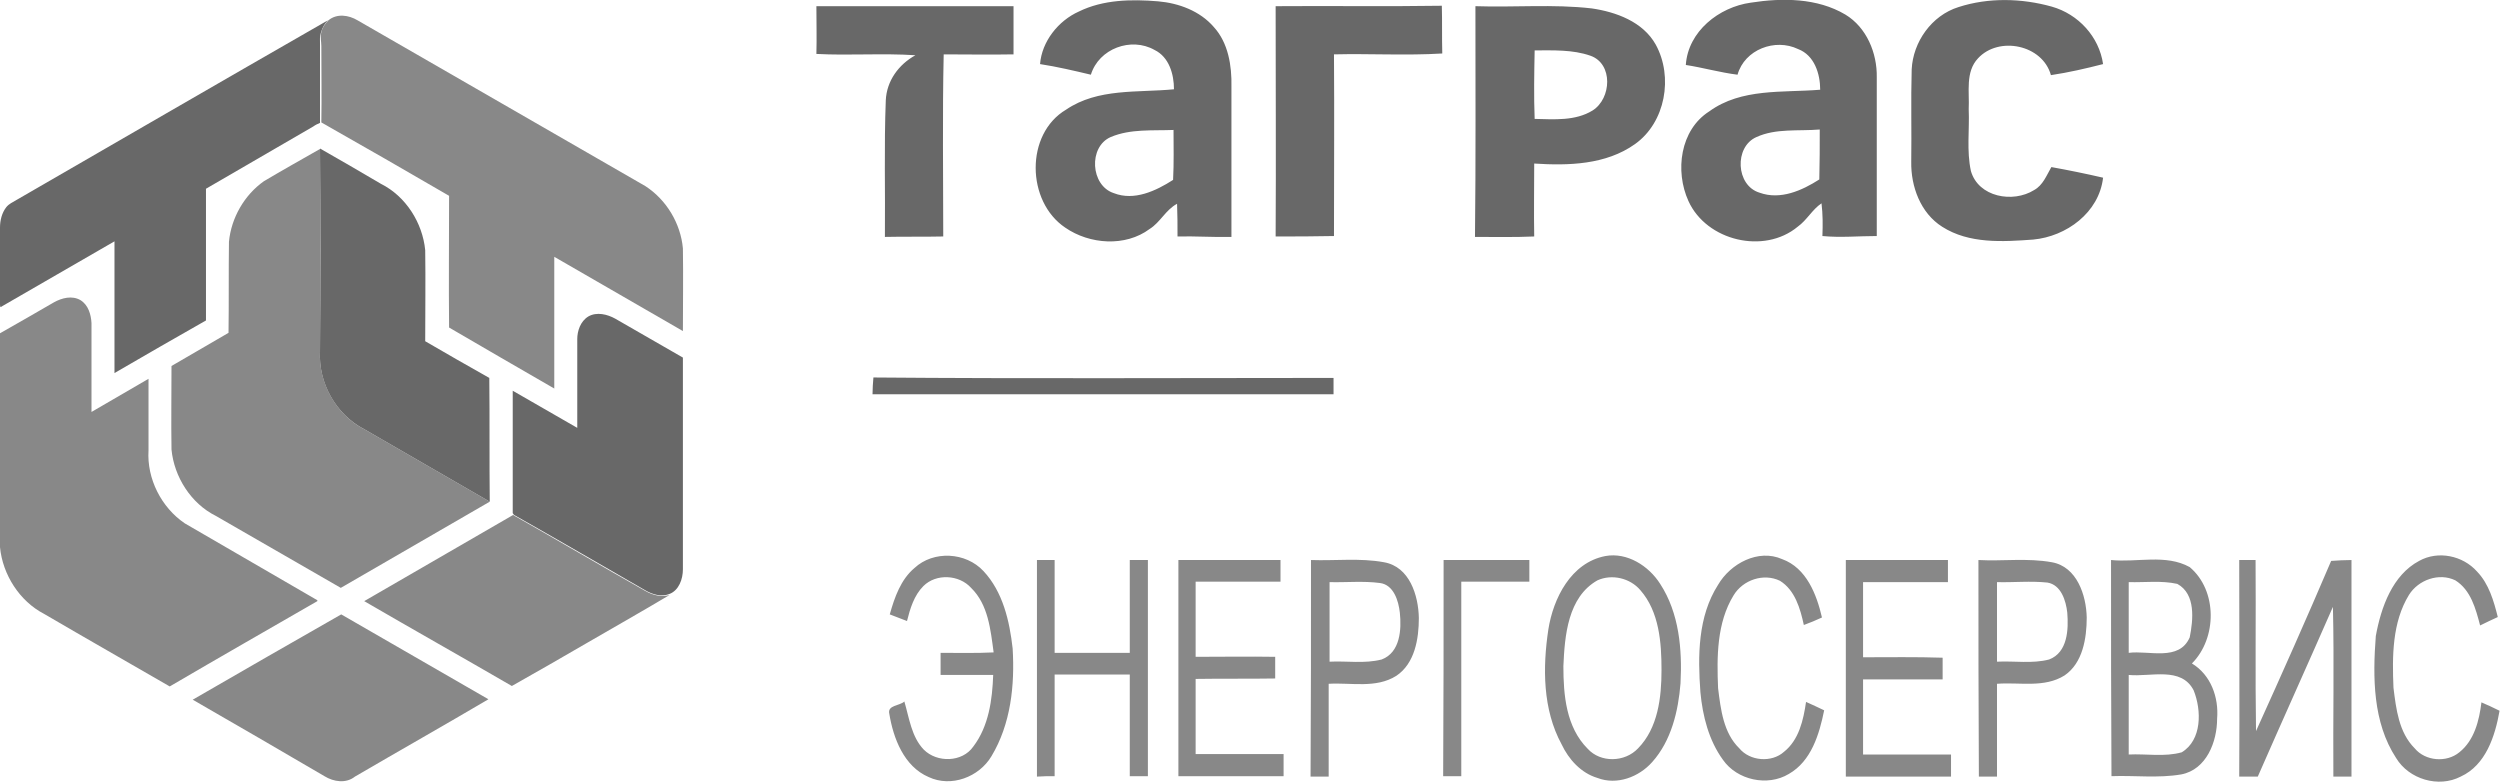
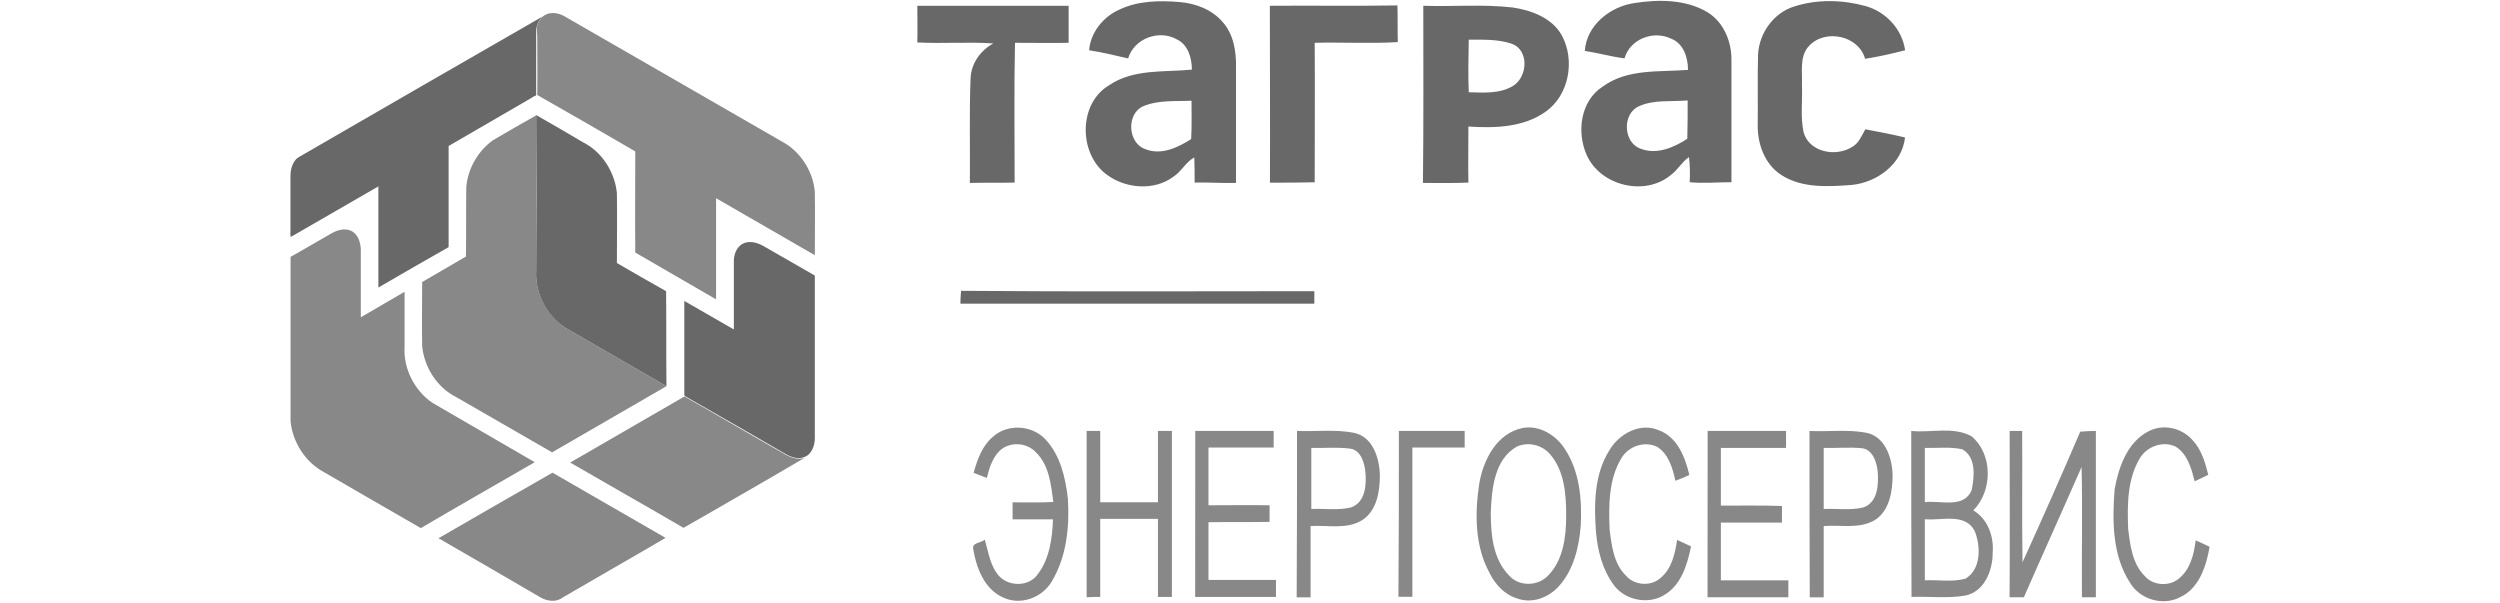
- <svg xmlns="http://www.w3.org/2000/svg" id="Слой_1" viewBox="0 0 565.6 176.7">
+ <svg xmlns="http://www.w3.org/2000/svg" viewBox="0 0 2815.3 678">
  <style>.st0{fill:#686868}.st1{fill:#888}</style>
-   <g id="_x23_68757dff">
-     <path class="st0" d="M244.1 2.6C249.6-.1 256-.2 262 .3c4.7.4 9.5 2.2 12.6 5.8 3.3 3.6 4.1 8.8 4 13.5v34c-4.1.1-8.1-.2-12.2-.1 0-2.5 0-4.9-.1-7.4-2.6 1.4-3.8 4.2-6.2 5.7-5.5 4.1-13.6 3.5-19.1-.3-8.8-5.9-9.1-21.2.2-26.7 7.2-4.9 16.2-3.8 24.4-4.6 0-3.4-1.1-7.3-4.4-8.9-5.3-3-12.6-.3-14.4 5.6-3.8-.9-7.6-1.8-11.5-2.4.4-5.1 4.1-9.8 8.8-11.9m7.2 28.4c-5.1 2.2-4.6 11 .7 12.7 4.6 1.8 9.5-.5 13.4-3 .2-3.8.1-7.6.1-11.3-4.7.2-9.7-.3-14.2 1.6zM381.4 14.7c.5-7.6 7.5-13.1 14.7-14.1 7.1-1.1 15-1.1 21.4 2.7 4.8 2.9 7.2 8.7 7.1 14.2v35.9c-4.1 0-8.2.4-12.3 0 .1-2.5.1-4.9-.2-7.4-2.1 1.4-3.3 3.8-5.4 5.3-7.6 6.3-20.6 3.2-24.7-5.8-3.1-6.8-1.9-16.1 4.7-20.3 7.3-5.3 16.6-4.2 25.1-4.9 0-3.6-1.3-7.8-5-9.2-5.2-2.5-12.1.1-13.7 5.8-4-.5-7.8-1.6-11.7-2.2m16 16.3c-5.1 2.2-4.7 11 .7 12.6 4.7 1.7 9.6-.5 13.5-3 .1-3.8.1-7.5.1-11.3-4.9.4-9.9-.3-14.3 1.7zM443.1 1.6c6.8-2.2 14.3-2 21.1-.1 6 1.7 10.7 6.8 11.6 13-3.9 1-7.8 1.9-11.8 2.5-1.9-6.9-11.8-8.9-16.5-3.8-2.9 3.1-1.9 7.6-2.1 11.5.2 4.7-.5 9.4.5 14 1.7 5.9 9.5 7.3 14.3 4.3 2-1.1 2.8-3.3 3.9-5.2 3.9.7 7.8 1.5 11.7 2.4-.9 7.9-8.3 13.3-15.8 14-6.9.5-14.5 1-20.6-2.9-4.9-3.1-7.1-9.1-7-14.7.1-7-.1-13.9.1-20.9.3-6.2 4.5-12.2 10.6-14.1zM184.7 1.4h44.6v10.9c-5.3.1-10.6 0-15.8 0-.3 13.7-.1 27.5-.1 41.2-4.4.1-8.8 0-13.2.1.1-10.3-.2-20.6.2-30.9.2-4.4 2.9-8.1 6.7-10.2-7.5-.5-14.9.1-22.4-.3.1-3.6 0-7.2 0-10.8zM288.6 1.4c12.5-.1 25 .1 37.6-.1.1 3.6 0 7.2.1 10.8-8.2.5-16.4 0-24.5.2.1 13.7 0 27.4 0 41.1-4.4.1-8.8.1-13.2.1.1-17.3 0-34.7 0-52.1zM333.8 1.4c8.8.3 17.6-.5 26.3.5 5.5.8 11.6 3 14.5 8.2 4 7.3 2.2 17.6-4.7 22.5-6.6 4.7-15.1 4.9-22.8 4.4 0 5.5-.1 11 0 16.5-4.5.2-8.9.1-13.4.1.2-17.4.1-34.8.1-52.2m13.4 10c-.1 5.2-.2 10.3 0 15.5 4.4.1 9.2.5 13.1-1.9 4.3-2.7 4.7-10.6-.5-12.4-4-1.4-8.4-1.2-12.6-1.2zM197.4 89.2c0-1.3.1-2.5.2-3.8 34.7.3 69.4.1 104.1.1v3.7H197.4z" />
-   </g>
-   <g id="_x23_029ba5ff">
-     <path class="st1" d="M206.9 128.5c4.3-4 11.6-3.6 15.6.7 4.4 4.7 5.9 11.3 6.6 17.5.5 8.3-.4 17.1-4.8 24.4-2.8 4.7-9.1 7.1-14.2 4.7-5.6-2.4-8-8.8-8.9-14.3-.5-2 2.4-1.8 3.4-2.8 1.1 3.7 1.6 8 4.4 10.9 3 3 8.7 2.9 11.2-.7 3.5-4.6 4.3-10.6 4.5-16.2h-11.9v-5c4 0 8 .1 12-.1-.7-5.1-1.2-10.8-5.1-14.6-2.7-3-7.9-3.3-10.8-.4-2.1 2.1-3 5.1-3.7 7.9l-3.9-1.5c1.1-3.9 2.5-7.9 5.6-10.5zM363.2 125.8c4.9-.9 9.8 2.2 12.4 6.3 4.3 6.6 5 14.8 4.6 22.5-.5 6.3-2.1 13-6.4 17.8-3 3.4-8 5.3-12.4 3.6-3.7-1.1-6.5-4.2-8.1-7.6-4.3-7.9-4.3-17.4-3-26 1.1-7 5.1-15.1 12.9-16.6m-1.8 5.5c-6.7 3.8-7.4 12.5-7.7 19.4 0 6.5.6 13.8 5.5 18.7 2.9 3.2 8.4 3.1 11.4-.1 4.5-4.6 5.3-11.5 5.3-17.7s-.5-13.2-4.8-18.1c-2.3-2.7-6.4-3.7-9.7-2.2zM388.7 132.3c2.8-4.8 9.1-8.2 14.5-5.8 5.5 2 7.8 8 9 13.2-1.3.6-2.7 1.2-4.1 1.7-.8-3.7-2-7.9-5.4-10-3.7-1.8-8.4-.2-10.5 3.3-3.8 6.2-3.8 13.9-3.5 21 .6 4.8 1.2 10.1 4.8 13.6 2.4 2.9 7.3 3.3 10.1.8 3.4-2.7 4.4-7.2 5-11.3 1.4.6 2.8 1.3 4.1 1.9-1.1 5.4-2.9 11.5-8 14.4-4.8 2.9-11.7 1.4-14.9-3.2-3.2-4.4-4.6-9.9-5.1-15.3-.6-8.2-.6-17.1 4-24.3zM547.3 126.9c4.3-2.4 9.9-1.2 13.1 2.4 2.7 2.8 3.8 6.7 4.7 10.3-1.3.6-2.6 1.2-4 1.9-1-3.8-2.1-8-5.6-10.2-3.7-1.8-8.4-.1-10.5 3.3-3.8 6.2-3.8 13.9-3.5 21 .6 4.8 1.2 10.1 4.8 13.7 2.4 2.9 7.2 3.3 10.1.9 3.4-2.7 4.5-7.2 5-11.3 1.4.6 2.7 1.2 4.1 1.9-1 5.7-3.1 12.3-8.8 14.9-5 2.6-11.7.6-14.6-4.2-5.3-8.1-5.3-18.3-4.6-27.6 1.2-6.6 3.8-13.8 9.8-17zM234.6 126.7h4v21h17v-21h4.1v48.9h-4.1v-23h-17v23c-1.3 0-2.7 0-4 .1v-49zM266.6 126.7h23.1v4.9h-19.2v17c6 0 12-.1 18 0v4.9c-6 .1-12 0-18 .1v17h19.9v5h-23.8v-48.9zM296.6 126.7c5.5.2 11.1-.5 16.5.5 5.8 1 7.8 7.5 7.9 12.6 0 4.7-.9 10.3-5.1 13.1-4.6 2.9-10.2 1.5-15.3 1.8v21h-4.1c.1-16.4.1-32.7.1-49m4.2 5v18c3.9-.2 7.9.5 11.8-.5 4.2-1.6 4.5-6.8 4.1-10.6-.3-2.7-1.4-6.3-4.5-6.7-3.8-.5-7.6-.1-11.4-.2zM326.6 126.7H346v4.9h-15.4v44h-4.1c.1-16.2.1-32.6.1-48.9zM417.6 126.7h23.1v5h-19.2v17c6 0 12-.1 18 .1v4.9h-18v17h19.9v5h-23.8v-49zM447.6 126.7c5.5.3 11.1-.5 16.6.5 5.7 1 7.8 7.5 7.9 12.5 0 4.7-.9 10.3-5 13.1-4.6 2.9-10.2 1.5-15.3 1.9v21h-4.1c-.1-16.4-.1-32.7-.1-49m4.2 5v18c3.9-.2 8 .5 11.8-.5 4.2-1.6 4.4-6.8 4.1-10.6-.3-2.7-1.4-6.3-4.5-6.8-3.8-.4-7.6 0-11.4-.1zM477.6 126.7c5.9.6 12.4-1.4 17.8 1.6 6.3 5.3 6.2 16.1.5 21.8 4.3 2.6 6.1 7.7 5.7 12.5 0 5.2-2.4 11.5-8.1 12.6-5.2.9-10.6.2-15.8.4-.1-16.3-.1-32.6-.1-48.9m4 5v16c4.6-.6 11.4 2 13.8-3.5.8-4 1.4-9.8-2.8-12.1-3.6-.8-7.3-.3-11-.4m0 21v18c4-.2 8.1.6 12-.5 4.6-2.8 4.5-9.5 2.7-14-2.8-5.5-9.8-3-14.7-3.5zM506.6 126.7h3.7c.1 12.9-.1 25.8.1 38.7 5.8-12.8 11.5-25.6 17-38.5 1.5-.1 3-.2 4.6-.2v49h-4.1c-.1-12.8.2-25.6-.1-38.4-5.6 12.8-11.4 25.6-17 38.4h-4.2c.1-16.4 0-32.7 0-49z" />
-   </g>
-   <g id="_x23_009aa3ff">
-     <path class="st1" d="M74.3 4.6c1.9-1.6 4.6-1.2 6.6 0L146 42.1c4.8 3.1 8 8.5 8.5 14.1.1 6.2 0 12.5 0 18.7l-29.1-16.8v29.8c-8-4.6-15.9-9.2-23.8-13.8-.1-9.9 0-19.9 0-29.8-9.6-5.6-19.2-11.1-28.9-16.6.1-5.8 0-11.5 0-17.3 0-1-.3-2 0-3.1.2-1 .8-1.9 1.6-2.7zM59.7 41c4.2-2.5 8.5-4.9 12.7-7.3v45.8c-.4 7.1 3.7 14.4 10 17.6 9.5 5.5 18.9 10.9 28.4 16.4-11.2 6.5-22.5 13-33.7 19.5-9.4-5.4-18.9-10.9-28.3-16.3-5.6-2.8-9.4-8.8-10-15-.1-6.3 0-12.6 0-18.9l12.9-7.5c.1-6.9 0-13.8.1-20.6.5-5.4 3.5-10.6 7.9-13.7z" />
-     <path class="st1" d="M12.2 68.4c1.8-1 4.1-1.6 6-.5 1.8 1.1 2.4 3.3 2.5 5.2v20.1l12.9-7.5v16.2c-.4 6.4 2.9 12.9 8.2 16.5l30 17.4v.2c-11.1 6.4-22.3 12.8-33.4 19.3-9.5-5.5-19-10.9-28.4-16.4C4.4 136 .6 130 0 123.8V75.4c4.1-2.3 8.2-4.7 12.2-7zM82.4 136c11.2-6.5 22.5-13 33.7-19.5l.3.2c9.9 5.6 19.7 11.4 29.6 17 1.6.9 3.6 1.5 5.5.9-6.2 3.7-12.4 7.2-18.6 10.8-5.7 3.3-11.4 6.6-17.1 9.8-11.2-6.5-22.4-12.8-33.4-19.2zM43.6 158.3c11.2-6.5 22.4-12.9 33.6-19.3l33.3 19.2c-10 5.9-20.1 11.6-30.2 17.5-2 1.6-4.8 1.2-6.9-.1-9.9-5.8-19.9-11.6-29.8-17.3z" />
-   </g>
-   <g id="_x23_e4002fff">
-     <path class="st0" d="M73.3 5.1c.3-.2.6-.3.9-.5-.8.8-1.3 1.7-1.6 2.8-.3.9-.2 1.8-.2 2.7v17.7c-.5.2-1.1.5-1.5.8L46.6 42.7v29.8c-6.9 3.9-13.8 7.9-20.7 11.9V54.6c-8.6 5-17.2 9.9-25.8 14.9-.2-.6-.1-1.3-.1-1.8V51.5c0-1.6.4-3.3 1.4-4.6.6-.8 1.6-1.2 2.4-1.7C27 31.8 50.1 18.4 73.3 5.1zM72.4 33.6c4.6 2.6 9.2 5.3 13.8 8 5.6 2.8 9.4 8.8 10 15 .1 6.9 0 13.7 0 20.6 4.8 2.8 9.7 5.6 14.5 8.3.1 9.3 0 18.6.1 28-9.5-5.5-18.9-10.9-28.4-16.4-6.4-3.3-10.4-10.5-10-17.6.1-15.3.1-30.6 0-45.9zM133.1 71.6c1.9-1.1 4.3-.5 6.1.5 5.1 2.9 10.2 5.9 15.3 8.8v47.9c0 2.2-.9 4.8-3.1 5.6-1.8.7-3.8.1-5.5-.9-9.9-5.7-19.7-11.4-29.6-17-.1-.1-.2-.3-.3-.4V88.4c4.9 2.8 9.7 5.6 14.6 8.4V76.7c0-1.8.7-4 2.5-5.1z" />
+   <g id="Слой_5">
+     <g id="_x23_68757dff">
+       <path class="st0" d="M1260 11.1c21-10.3 45.5-10.7 68.4-8.8 18 1.5 36.3 8.4 48.2 22.2 12.6 13.8 15.7 33.6 15.3 51.6V206c-15.7.4-31-.8-46.6-.4 0-9.6 0-18.7-.4-28.3-9.9 5.4-14.5 16.1-23.7 21.8-21 15.7-52 13.4-73-1.1-33.6-22.5-34.8-81 .8-102 27.5-18.7 61.9-14.5 93.2-17.6 0-13-4.2-27.9-16.8-34-20.3-11.5-48.2-1.1-55 21.4-14.5-3.4-29-6.9-43.9-9.2 1.4-19.5 15.5-37.5 33.5-45.5m27.5 108.5c-19.5 8.4-17.6 42 2.7 48.5 17.6 6.9 36.3-1.9 51.2-11.5.8-14.5.4-29 .4-43.2-18 .9-37.1-1-54.3 6.2zM1784.7 57.3c1.9-29 28.7-50.1 56.2-53.9 27.1-4.2 57.3-4.2 81.8 10.3 18.3 11.1 27.5 33.2 27.1 54.3v137.2c-15.7 0-31.3 1.5-47 0 .4-9.6.4-18.7-.8-28.3-8 5.4-12.6 14.5-20.6 20.3-29 24.1-78.7 12.2-94.4-22.2-11.8-26-7.3-61.5 18-77.6 27.9-20.3 63.4-16.1 95.9-18.7 0-13.8-5-29.8-19.1-35.2-19.9-9.6-46.2.4-52.4 22.2-15.3-1.9-29.8-6.1-44.7-8.4m61.1 62.3c-19.5 8.4-18 42 2.7 48.2 18 6.5 36.7-1.9 51.6-11.5.4-14.5.4-28.7.4-43.2-18.8 1.6-37.9-1.1-54.7 6.5zM2020.5 7.3c26-8.4 54.6-7.6 80.6-.4 22.9 6.5 40.9 26 44.3 49.7-14.9 3.8-29.8 7.3-45.1 9.6-7.3-26.4-45.1-34-63.1-14.5-11.1 11.8-7.3 29-8 43.9.8 18-1.9 35.9 1.9 53.5 6.5 22.5 36.3 27.9 54.6 16.4 7.6-4.2 10.7-12.6 14.9-19.9 14.9 2.7 29.8 5.7 44.7 9.2-3.4 30.2-31.7 50.8-60.4 53.5-26.4 1.9-55.4 3.8-78.7-11.1-18.7-11.8-27.1-34.8-26.8-56.2.4-26.8-.4-53.1.4-79.9 1.3-23.6 17.3-46.6 40.7-53.8zM1033 6.5h170.4v41.7c-20.3.4-40.5 0-60.4 0-1.1 52.4-.4 105.1-.4 157.4-16.8.4-33.6 0-50.4.4.4-39.4-.8-78.7.8-118.1.8-16.8 11.1-31 25.6-39-28.7-1.9-56.9.4-85.6-1.1.4-13.8 0-27.5 0-41.3zM1430 6.5c47.8-.4 95.5.4 143.7-.4.4 13.8 0 27.5.4 41.3-31.3 1.9-62.7 0-93.6.8.4 52.4 0 104.7 0 157.1-16.8.4-33.6.4-50.4.4.3-66.2-.1-132.7-.1-199.2zM1602.8 6.5c33.6 1.1 67.3-1.9 100.5 1.9 21 3.1 44.3 11.5 55.4 31.3 15.3 27.9 8.4 67.3-18 86-25.2 18-57.7 18.7-87.1 16.8 0 21-.4 42 0 63.1-17.2.8-34 .4-51.2.4.8-66.5.4-133 .4-199.5m51.2 38.2c-.4 19.9-.8 39.4 0 59.2 16.8.4 35.2 1.9 50.1-7.3 16.4-10.3 18-40.5-1.9-47.4-15.4-5.2-32.2-4.5-48.2-4.5zM1081.5 342c0-5 .4-9.6.8-14.5 132.6 1.1 265.2.4 397.8.4V342h-398.6z" />
+     </g>
+     <g id="_x23_029ba5ff">
+       <path class="st1" d="M1117.8 492.2c16.4-15.3 44.3-13.8 59.6 2.7 16.8 18 22.5 43.2 25.2 66.9 1.9 31.7-1.5 65.3-18.3 93.2-10.7 18-34.8 27.1-54.3 18-21.4-9.2-30.6-33.6-34-54.6-1.9-7.6 9.2-6.9 13-10.7 4.2 14.1 6.1 30.6 16.8 41.7 11.5 11.5 33.2 11.1 42.8-2.7 13.4-17.6 16.4-40.5 17.2-61.9h-45.5v-19.1c15.3 0 30.6.4 45.9-.4-2.7-19.5-4.6-41.3-19.5-55.8-10.3-11.5-30.2-12.6-41.3-1.5-8 8-11.5 19.5-14.1 30.2-5-1.9-9.9-3.8-14.9-5.7 4.2-15.1 9.6-30.3 21.4-40.3zM1715.1 481.9c18.7-3.4 37.5 8.4 47.4 24.1 16.4 25.2 19.1 56.6 17.6 86-1.9 24.1-8 49.7-24.5 68-11.5 13-30.6 20.3-47.4 13.8-14.1-4.2-24.8-16.1-31-29-16.4-30.2-16.4-66.5-11.5-99.4 4.3-26.8 19.6-57.8 49.4-63.5m-6.9 21c-25.6 14.5-28.3 47.8-29.4 74.1 0 24.8 2.3 52.7 21 71.5 11.1 12.2 32.1 11.8 43.6-.4 17.2-17.6 20.3-43.9 20.3-67.6s-1.9-50.4-18.3-69.2c-8.9-10.3-24.5-14.1-37.2-8.4zM1812.6 506.7c10.7-18.3 34.8-31.3 55.4-22.2 21 7.6 29.8 30.6 34.4 50.4-5 2.3-10.3 4.6-15.7 6.5-3.1-14.1-7.6-30.2-20.6-38.2-14.1-6.9-32.1-.8-40.1 12.6-14.5 23.7-14.5 53.1-13.4 80.3 2.3 18.3 4.6 38.6 18.3 52 9.2 11.1 27.9 12.6 38.6 3.1 13-10.3 16.8-27.5 19.1-43.2 5.3 2.3 10.7 5 15.7 7.3-4.2 20.6-11.1 43.9-30.6 55-18.3 11.1-44.7 5.3-56.9-12.2-12.2-16.8-17.6-37.8-19.5-58.5-2.3-31.3-2.3-65.3 15.3-92.9zM2418.7 486.1c16.4-9.2 37.8-4.6 50.1 9.2 10.3 10.7 14.5 25.6 18 39.4-5 2.3-9.9 4.6-15.3 7.3-3.8-14.5-8-30.6-21.4-39-14.1-6.9-32.1-.4-40.1 12.6-14.5 23.7-14.5 53.1-13.4 80.3 2.3 18.3 4.6 38.6 18.3 52.4 9.2 11.1 27.5 12.6 38.6 3.4 13-10.3 17.2-27.5 19.1-43.2 5.4 2.3 10.3 4.6 15.7 7.3-3.8 21.8-11.8 47-33.6 56.9-19.1 9.9-44.7 2.3-55.8-16.1-20.3-31-20.3-69.9-17.6-105.5 4.5-25.3 14.4-52.8 37.4-65zM1223.7 485.3h15.3v80.3h65v-80.3h15.7v186.9H1304v-87.9h-65v87.9c-5 0-10.3 0-15.3.4V485.3zM1346 485.3h88.3V504h-73.4v65c22.9 0 45.9-.4 68.8 0v18.7c-22.9.4-45.9 0-68.8.4v65h76v19.1h-91c.1-61.9.1-124.6.1-186.9zM1460.6 485.3c21 .8 42.4-1.9 63.1 1.9 22.2 3.8 29.8 28.7 30.2 48.2 0 18-3.4 39.4-19.5 50.1-17.6 11.1-39 5.7-58.5 6.9v80.3h-15.7c.4-62.8.4-125.1.4-187.4m16.1 19.1v68.8c14.9-.8 30.2 1.9 45.1-1.9 16.1-6.1 17.2-26 15.7-40.5-1.1-10.3-5.3-24.1-17.2-25.6-14.6-1.9-29.1-.4-43.6-.8zM1575.3 485.3h74.1V504h-58.9v168.1h-15.7c.5-61.8.5-124.5.5-186.8zM1923 485.3h88.3v19.1h-73.4v65c22.9 0 45.9-.4 68.8.4v18.7h-68.8v65h76v19.1h-91c.1-62.7.1-125 .1-187.3zM2037.7 485.3c21 1.1 42.4-1.9 63.4 1.9 21.8 3.8 29.8 28.7 30.2 47.8 0 18-3.4 39.4-19.1 50.1-17.6 11.1-39 5.7-58.5 7.3v80.3H2038c-.3-62.8-.3-125.1-.3-187.4m16 19.1v68.8c14.9-.8 30.6 1.9 45.1-1.9 16.1-6.1 16.8-26 15.7-40.5-1.1-10.3-5.4-24.1-17.2-26-14.6-1.5-29.1 0-43.6-.4zM2152.3 485.3c22.5 2.3 47.4-5.4 68 6.1 24.1 20.3 23.7 61.5 1.9 83.3 16.4 9.9 23.3 29.4 21.8 47.8 0 19.9-9.2 43.9-31 48.2-19.9 3.4-40.5.8-60.4 1.5-.3-62.3-.3-124.6-.3-186.9m15.3 19.1v61.1c17.6-2.3 43.6 7.6 52.7-13.4 3.1-15.3 5.4-37.5-10.7-46.2-13.7-3-27.9-1.1-42-1.5m0 80.3v68.8c15.3-.8 31 2.3 45.9-1.9 17.6-10.7 17.2-36.3 10.3-53.5-10.7-21-37.5-11.5-56.2-13.4zM2263.1 485.3h14.1c.4 49.3-.4 98.6.4 147.9 22.2-48.9 43.9-97.8 65-147.1 5.7-.4 11.5-.8 17.6-.8v187.3h-15.7c-.4-48.9.8-97.8-.4-146.7-21.4 48.9-43.6 97.8-65 146.7H2263c.5-62.7.1-125 .1-187.3z" />
+     </g>
+     <g id="_x23_009aa3ff">
+       <path class="st1" d="M611.1 18.7c7.3-6.1 17.6-4.6 25.2 0 82.9 47.8 165.9 95.5 248.8 143.3 18.3 11.8 30.6 32.5 32.5 53.9.4 23.7 0 47.8 0 71.5-37.1-21.4-74.1-42.8-111.2-64.2v113.9c-30.6-17.6-60.8-35.2-91-52.7-.4-37.8 0-76 0-113.9C678.7 149.1 642.1 128 605 107c.4-22.2 0-43.9 0-66.1 0-3.8-1.1-7.6 0-11.8.8-3.9 3-7.3 6.1-10.4zM555.3 157.8c16.1-9.6 32.5-18.7 48.5-27.9v175c-1.5 27.1 14.1 55 38.2 67.3 36.3 21 72.2 41.7 108.5 62.7-42.8 24.8-86 49.7-128.8 74.5-35.9-20.6-72.2-41.7-108.1-62.3-21.4-10.7-35.9-33.6-38.2-57.3-.4-24.1 0-48.2 0-72.2 16.4-9.6 32.9-19.1 49.3-28.7.4-26.4 0-52.7.4-78.7 1.9-20.6 13.4-40.5 30.2-52.4z" />
+       <path class="st1" d="M373.8 262.5c6.9-3.8 15.7-6.1 22.9-1.9 6.9 4.2 9.2 12.6 9.6 19.9v76.8c16.4-9.6 32.9-19.1 49.3-28.7v61.9c-1.5 24.5 11.1 49.3 31.3 63.1 38.2 22.2 76.4 44.3 114.6 66.5v.8c-42.4 24.5-85.2 48.9-127.6 73.8-36.3-21-72.6-41.7-108.5-62.7-21.4-11.1-35.9-34-38.2-57.7v-185c15.6-8.8 31.3-18 46.6-26.8zM642.1 520.9c42.8-24.8 86-49.7 128.8-74.5l1.1.8c37.8 21.4 75.3 43.6 113.1 65 6.1 3.4 13.8 5.7 21 3.4-23.7 14.1-47.4 27.5-71.1 41.3-21.8 12.6-43.6 25.2-65.3 37.5-42.8-25-85.6-49.1-127.6-73.5zM493.8 606.1c42.8-24.8 85.6-49.3 128.4-73.8 42.4 24.5 84.8 48.9 127.3 73.4-38.2 22.5-76.8 44.3-115.4 66.9-7.6 6.1-18.3 4.6-26.4-.4-37.9-22.2-76.1-44.3-113.9-66.1z" />
+     </g>
+     <g id="_x23_e4002fff">
+       <path class="st0" d="M607.3 20.7c1.1-.8 2.3-1.1 3.4-1.9-3.1 3.1-5 6.5-6.1 10.7-1.1 3.4-.8 6.9-.8 10.3v67.6c-1.9.8-4.2 1.9-5.7 3.1-31 18-61.9 35.9-92.9 53.9v113.9c-26.4 14.9-52.7 30.2-79.1 45.5V209.9c-32.9 19.1-65.7 37.8-98.6 56.9-.8-2.3-.4-5-.4-6.9V198c0-6.1 1.5-12.6 5.4-17.6 2.3-3.1 6.1-4.6 9.2-6.5 88.7-51.2 176.9-102.4 265.6-153.2zM603.8 129.6c17.6 9.9 35.2 20.3 52.7 30.6 21.4 10.7 35.9 33.6 38.2 57.3.4 26.4 0 52.4 0 78.7 18.3 10.7 37.1 21.4 55.4 31.7.4 35.5 0 71.1.4 107-36.3-21-72.2-41.7-108.5-62.7-24.5-12.6-39.7-40.1-38.2-67.3.4-58.4.4-116.9 0-175.3zM835.8 274.8c7.3-4.2 16.4-1.9 23.3 1.9 19.5 11.1 39 22.5 58.5 33.6v183c0 8.4-3.4 18.3-11.8 21.4-6.9 2.7-14.5.4-21-3.4-37.8-21.8-75.3-43.6-113.1-65-.4-.4-.8-1.1-1.1-1.5V338.9c18.7 10.7 37.1 21.4 55.8 32.1v-76.8c-.1-6.8 2.5-15.2 9.4-19.4z" />
+     </g>
  </g>
</svg>
